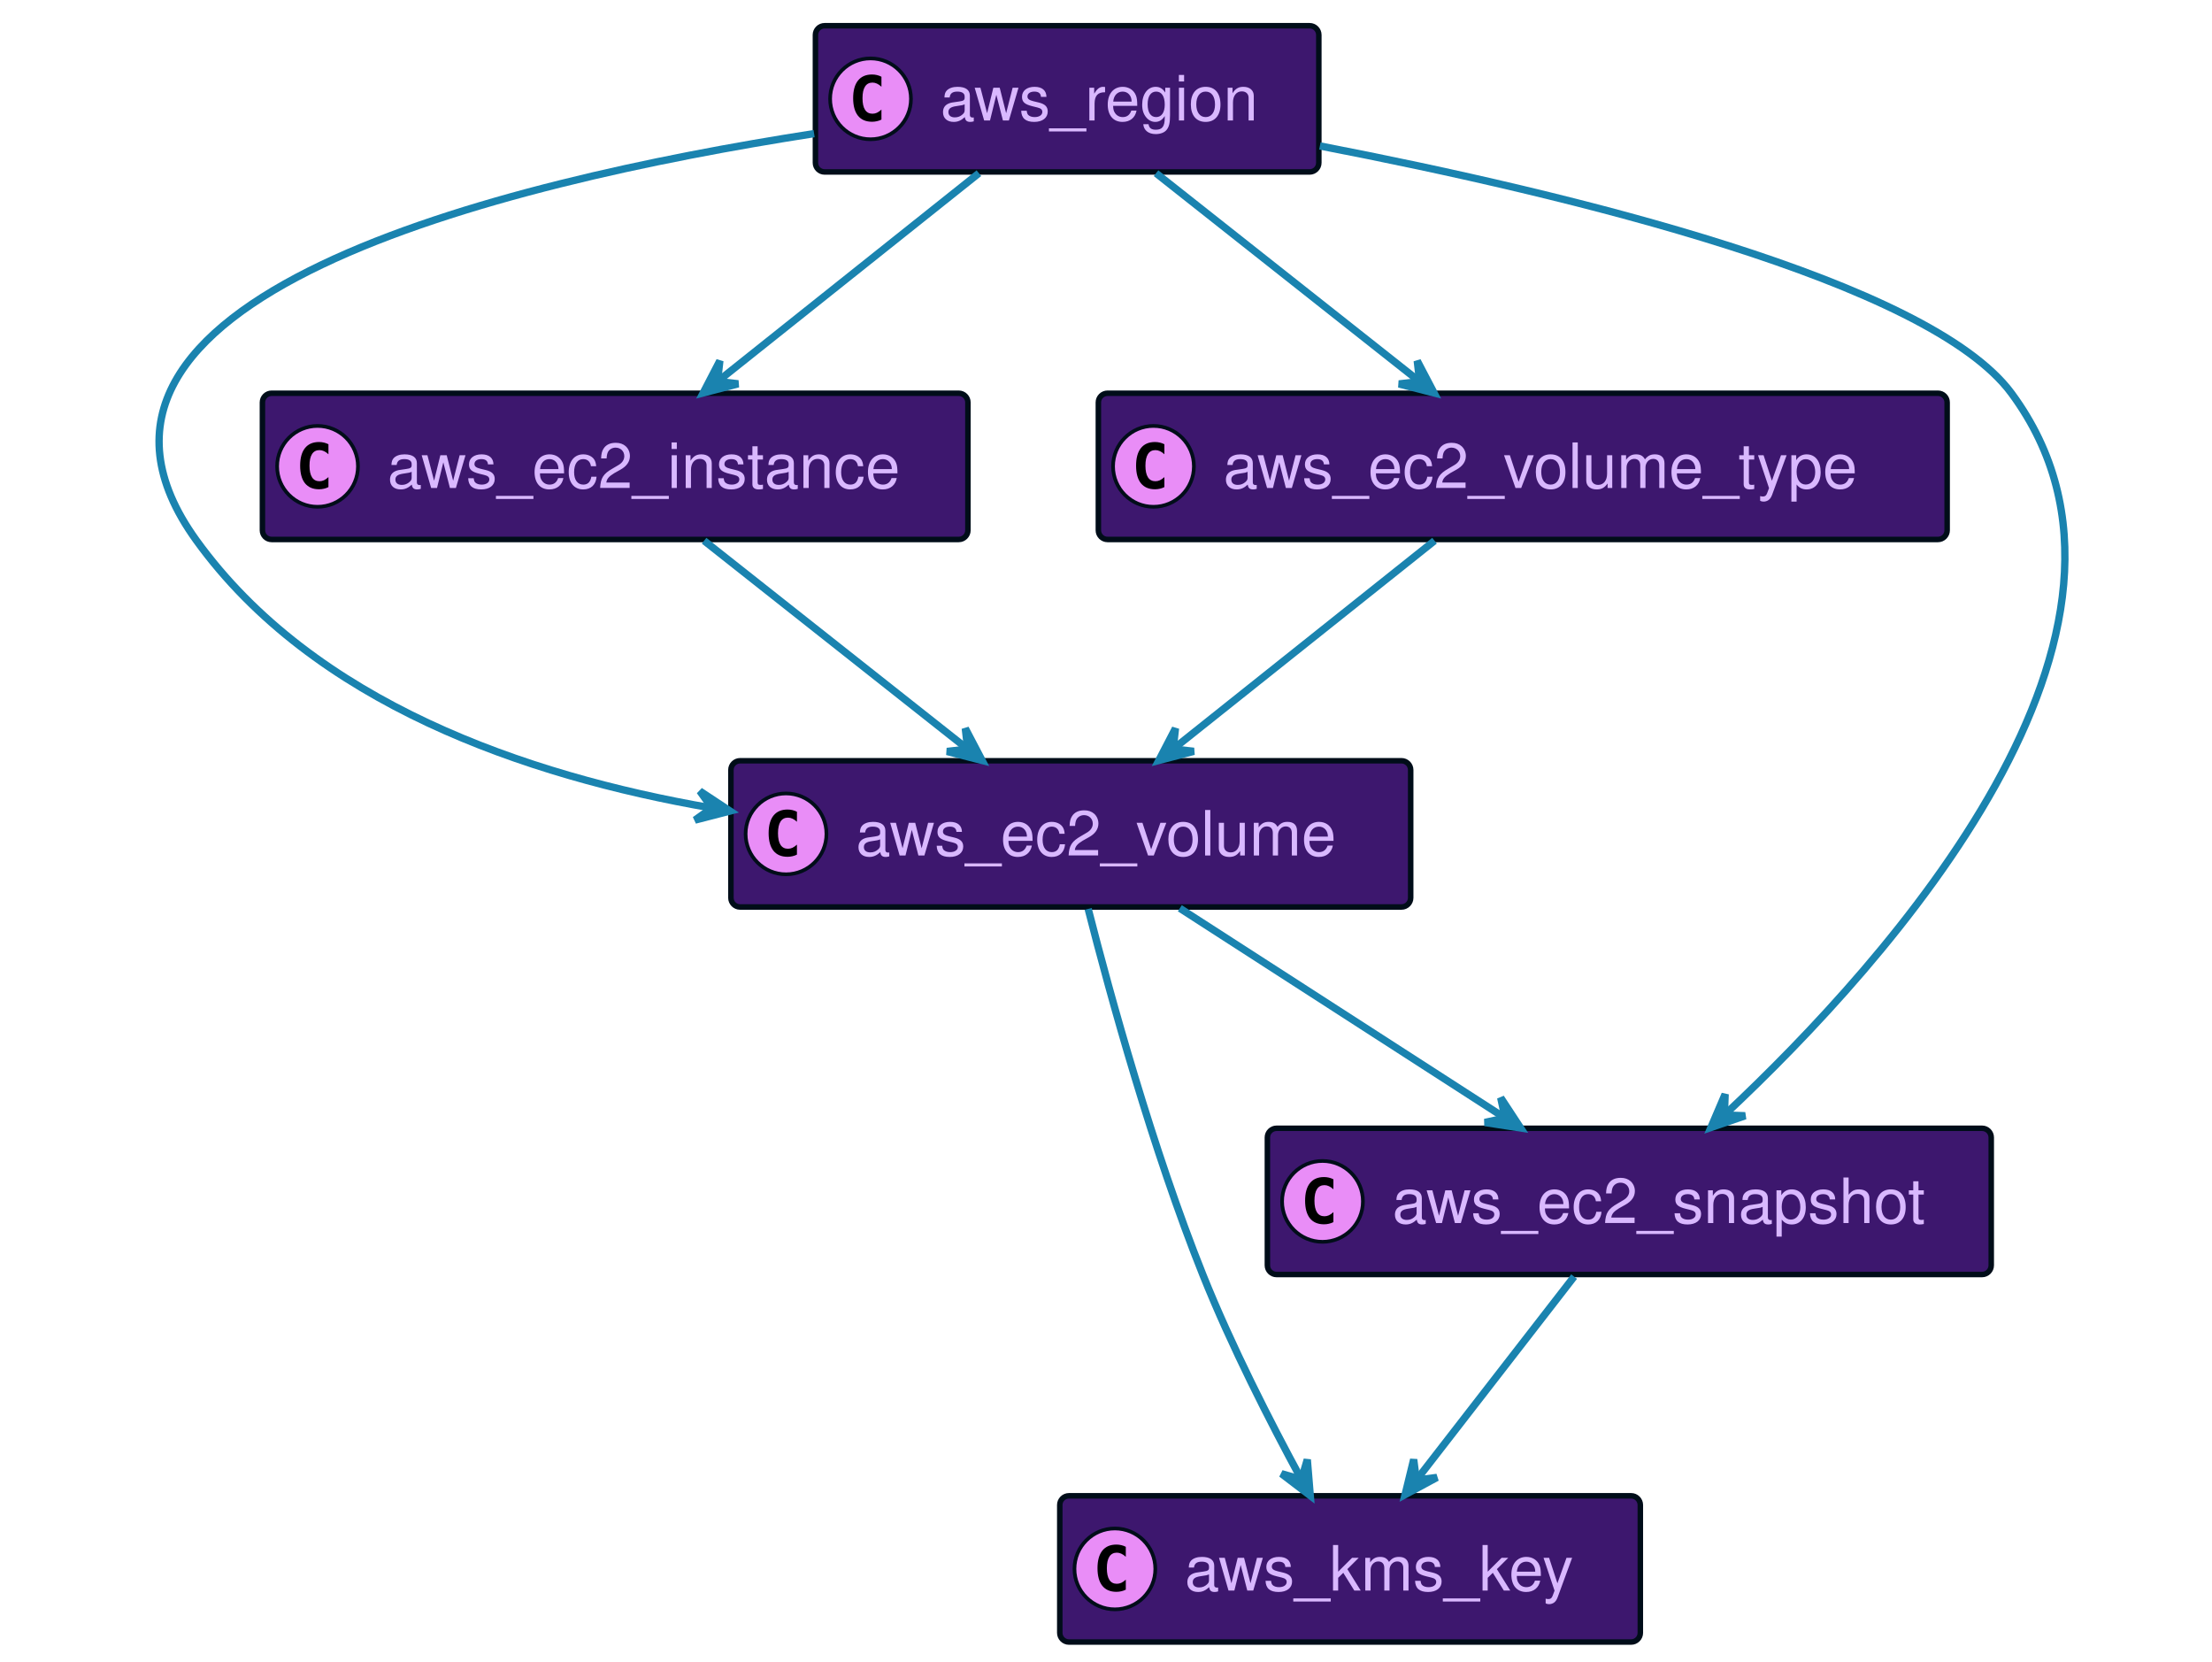
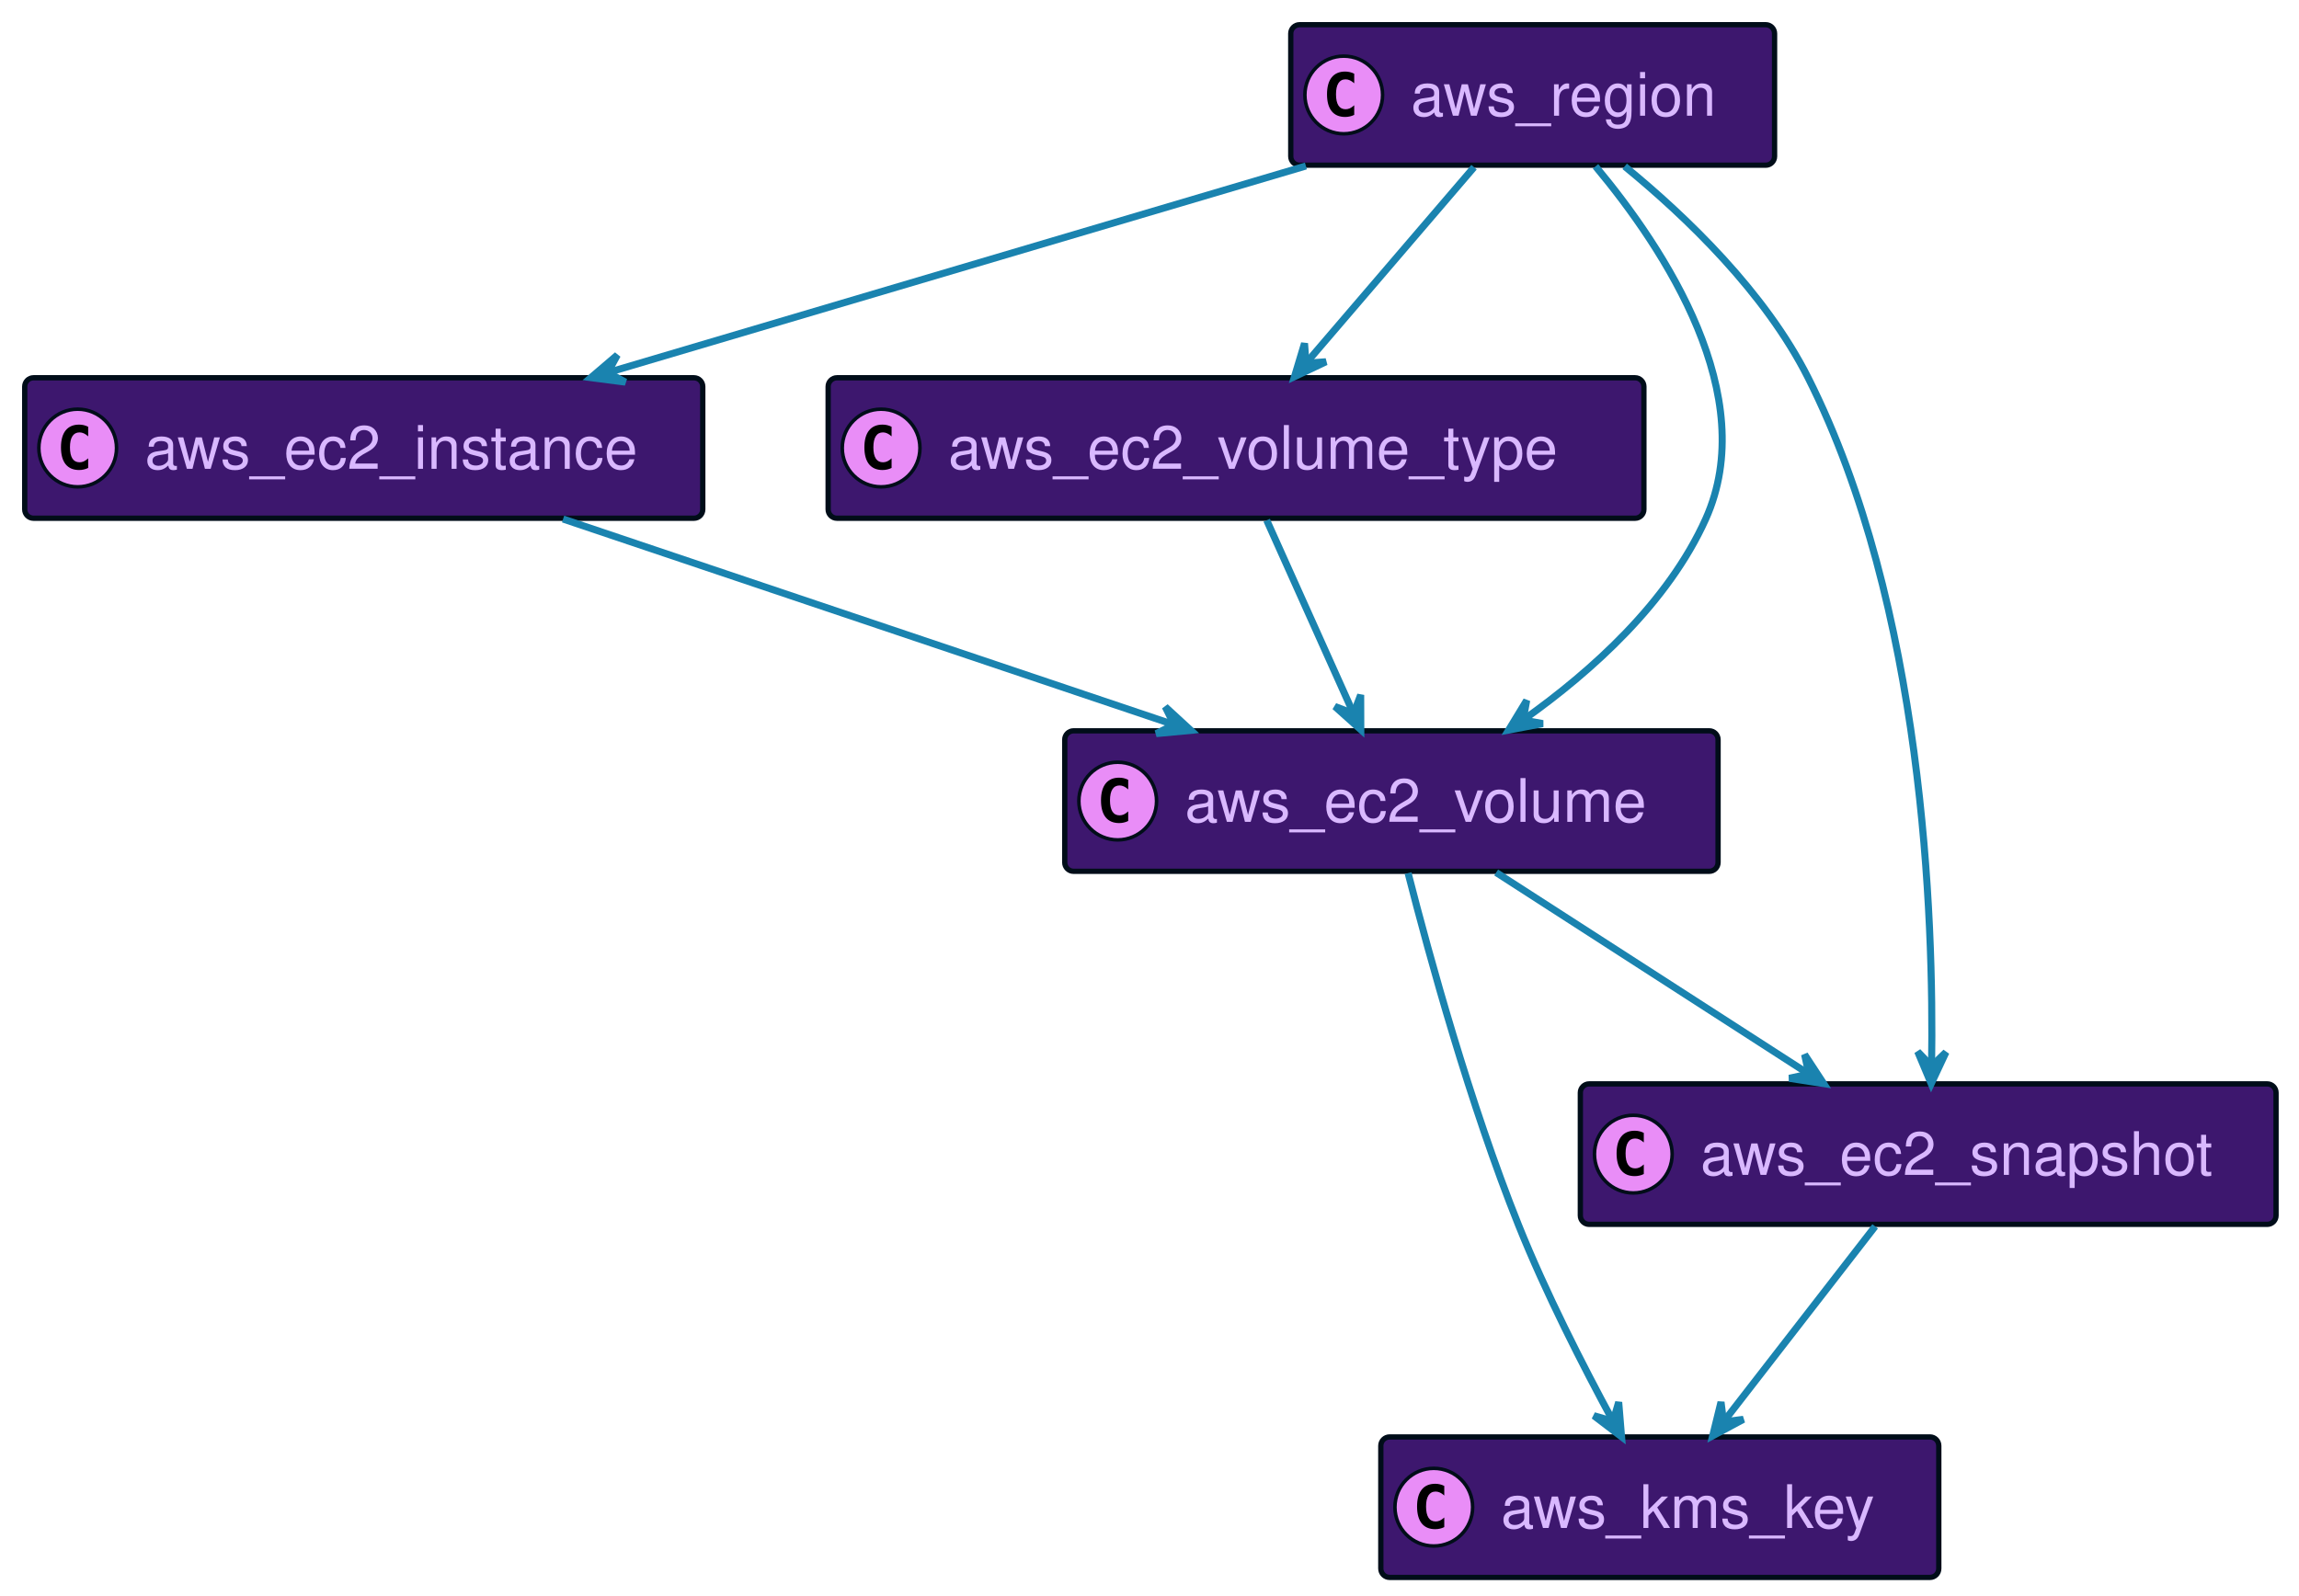
- <svg xmlns="http://www.w3.org/2000/svg" xmlns:xlink="http://www.w3.org/1999/xlink" width="602" height="452" preserveAspectRatio="none" style="width:602px;height:452px;background:#00000000">
-   <a xlink:actuate="onRequest" xlink:href="#a" xlink:show="new" xlink:title="#aws_kms_key" xlink:type="simple" target="_top">
-     <rect id="a" width="158" height="39.789" x="288.42" y="407" fill="#3D176E" rx="2.5" ry="2.5" style="stroke:#000d19;stroke-width:1.5" />
-     <circle cx="303.42" cy="426.894" r="11" fill="#E98DF7" style="stroke:#000d19;stroke-width:1" />
-     <path d="M306.389 432.535q-.578.297-1.219.438-.64.156-1.344.156-2.5 0-3.828-1.64-1.312-1.657-1.312-4.782t1.312-4.781q1.328-1.656 3.828-1.656.703 0 1.344.156.656.156 1.219.453v2.719q-.625-.579-1.219-.844-.594-.281-1.219-.281-1.344 0-2.031 1.078-.688 1.062-.688 3.156 0 2.094.688 3.172.688 1.062 2.031 1.062.625 0 1.219-.265.594-.281 1.219-.86v2.72Z" />
-     <text x="322.42" y="432.78" fill="#D9B8FF" font-family="Helvetica" font-size="17" textLength="116">aws_kms_key</text>
+ <svg xmlns="http://www.w3.org/2000/svg" xmlns:xlink="http://www.w3.org/1999/xlink" width="651" height="452" preserveAspectRatio="none" style="width:651px;height:452px;background:#00000000">
+   <a xlink:actuate="onRequest" xlink:href="#a" xlink:show="new" xlink:title="#aws_ec2_instance" xlink:type="simple" target="_top">
+     <rect id="a" width="192" height="39.789" x="7" y="107" fill="#3D176E" rx="2.5" ry="2.5" style="stroke:#000d19;stroke-width:1.5" />
+     <circle cx="22" cy="126.894" r="11" fill="#E98DF7" style="stroke:#000d19;stroke-width:1" />
+     <path d="M24.969 132.535q-.578.297-1.219.438-.64.156-1.344.156-2.5 0-3.828-1.64-1.312-1.657-1.312-4.782t1.312-4.781q1.328-1.657 3.828-1.657.703 0 1.344.157.656.156 1.219.453v2.719q-.625-.579-1.219-.844-.594-.281-1.219-.281-1.343 0-2.031 1.078-.688 1.062-.688 3.156 0 2.094.688 3.172.688 1.062 2.031 1.062.625 0 1.219-.265.594-.281 1.219-.86v2.72Z" />
+     <text x="41" y="132.78" fill="#D9B8FF" font-family="Helvetica" font-size="17" textLength="150">aws_ec2_instance</text>
  </a>
-   <a xlink:actuate="onRequest" xlink:href="#b" xlink:show="new" xlink:title="#aws_ec2_volume" xlink:type="simple" target="_top">
-     <rect id="b" width="185" height="39.789" x="198.92" y="207" fill="#3D176E" rx="2.5" ry="2.5" style="stroke:#000d19;stroke-width:1.5" />
-     <circle cx="213.92" cy="226.894" r="11" fill="#E98DF7" style="stroke:#000d19;stroke-width:1" />
-     <path d="M216.889 232.535q-.578.297-1.219.438-.64.156-1.344.156-2.5 0-3.828-1.64-1.312-1.657-1.312-4.782t1.312-4.781q1.328-1.656 3.828-1.656.703 0 1.344.156.656.156 1.219.453v2.719q-.625-.579-1.219-.844-.594-.281-1.219-.281-1.344 0-2.031 1.078-.688 1.062-.688 3.156 0 2.094.688 3.172.688 1.062 2.031 1.062.625 0 1.219-.265.594-.281 1.219-.86v2.72Z" />
-     <text x="232.92" y="232.78" fill="#D9B8FF" font-family="Helvetica" font-size="17" textLength="143">aws_ec2_volume</text>
+   <a xlink:actuate="onRequest" xlink:href="#b" xlink:show="new" xlink:title="#aws_kms_key" xlink:type="simple" target="_top">
+     <rect id="b" width="158" height="39.789" x="391" y="407" fill="#3D176E" rx="2.5" ry="2.5" style="stroke:#000d19;stroke-width:1.5" />
+     <circle cx="406" cy="426.894" r="11" fill="#E98DF7" style="stroke:#000d19;stroke-width:1" />
+     <path d="M408.969 432.535q-.578.297-1.219.438-.64.156-1.344.156-2.5 0-3.828-1.64-1.312-1.657-1.312-4.782t1.312-4.781q1.328-1.656 3.828-1.656.703 0 1.344.156.656.156 1.219.453v2.719q-.625-.579-1.219-.844-.594-.281-1.219-.281-1.344 0-2.031 1.078-.688 1.062-.688 3.156 0 2.094.688 3.172.688 1.062 2.031 1.062.625 0 1.219-.265.594-.281 1.219-.86v2.72Z" />
+     <text x="425" y="432.78" fill="#D9B8FF" font-family="Helvetica" font-size="17" textLength="116">aws_kms_key</text>
  </a>
-   <a xlink:actuate="onRequest" xlink:href="#c" xlink:show="new" xlink:title="#aws_ec2_snapshot" xlink:type="simple" target="_top">
-     <rect id="c" width="197" height="39.789" x="344.92" y="307" fill="#3D176E" rx="2.5" ry="2.5" style="stroke:#000d19;stroke-width:1.5" />
-     <circle cx="359.92" cy="326.894" r="11" fill="#E98DF7" style="stroke:#000d19;stroke-width:1" />
-     <path d="M362.889 332.535q-.578.297-1.219.438-.64.156-1.344.156-2.5 0-3.828-1.64-1.312-1.657-1.312-4.782t1.312-4.781q1.328-1.656 3.828-1.656.703 0 1.344.156.656.156 1.219.453v2.719q-.625-.579-1.219-.844-.594-.281-1.219-.281-1.344 0-2.031 1.078-.688 1.062-.688 3.156 0 2.094.688 3.172.688 1.062 2.031 1.062.625 0 1.219-.265.594-.281 1.219-.86v2.72Z" />
-     <text x="378.92" y="332.78" fill="#D9B8FF" font-family="Helvetica" font-size="17" textLength="155">aws_ec2_snapshot</text>
+   <a xlink:actuate="onRequest" xlink:href="#c" xlink:show="new" xlink:title="#aws_ec2_volume_type" xlink:type="simple" target="_top">
+     <rect id="c" width="231" height="39.789" x="234.5" y="107" fill="#3D176E" rx="2.5" ry="2.5" style="stroke:#000d19;stroke-width:1.5" />
+     <circle cx="249.5" cy="126.894" r="11" fill="#E98DF7" style="stroke:#000d19;stroke-width:1" />
+     <path d="M252.469 132.535q-.578.297-1.219.438-.64.156-1.344.156-2.5 0-3.828-1.64-1.312-1.657-1.312-4.782t1.312-4.781q1.328-1.657 3.828-1.657.703 0 1.344.157.656.156 1.219.453v2.719q-.625-.579-1.219-.844-.594-.281-1.219-.281-1.344 0-2.031 1.078-.688 1.062-.688 3.156 0 2.094.688 3.172.688 1.062 2.031 1.062.625 0 1.219-.265.594-.281 1.219-.86v2.72Z" />
+     <text x="268.5" y="132.78" fill="#D9B8FF" font-family="Helvetica" font-size="17" textLength="189">aws_ec2_volume_type</text>
  </a>
-   <a xlink:actuate="onRequest" xlink:href="#d" xlink:show="new" xlink:title="#aws_ec2_instance" xlink:type="simple" target="_top">
-     <rect id="d" width="192" height="39.789" x="71.42" y="107" fill="#3D176E" rx="2.5" ry="2.5" style="stroke:#000d19;stroke-width:1.5" />
-     <circle cx="86.42" cy="126.894" r="11" fill="#E98DF7" style="stroke:#000d19;stroke-width:1" />
-     <path d="M89.389 132.535q-.578.297-1.219.438-.64.156-1.344.156-2.5 0-3.828-1.64-1.312-1.657-1.312-4.782t1.312-4.781q1.328-1.657 3.828-1.657.703 0 1.344.157.656.156 1.219.453v2.719q-.625-.579-1.219-.844-.594-.281-1.219-.281-1.343 0-2.031 1.078-.688 1.062-.688 3.156 0 2.094.688 3.172.688 1.062 2.031 1.062.625 0 1.219-.265.594-.281 1.219-.86v2.72Z" />
-     <text x="105.42" y="132.78" fill="#D9B8FF" font-family="Helvetica" font-size="17" textLength="150">aws_ec2_instance</text>
+   <a xlink:actuate="onRequest" xlink:href="#d" xlink:show="new" xlink:title="#aws_ec2_volume" xlink:type="simple" target="_top">
+     <rect id="d" width="185" height="39.789" x="301.5" y="207" fill="#3D176E" rx="2.5" ry="2.5" style="stroke:#000d19;stroke-width:1.5" />
+     <circle cx="316.5" cy="226.894" r="11" fill="#E98DF7" style="stroke:#000d19;stroke-width:1" />
+     <path d="M319.469 232.535q-.578.297-1.219.438-.64.156-1.344.156-2.5 0-3.828-1.64-1.312-1.657-1.312-4.782t1.312-4.781q1.328-1.656 3.828-1.656.703 0 1.344.156.656.156 1.219.453v2.719q-.625-.579-1.219-.844-.594-.281-1.219-.281-1.344 0-2.031 1.078-.688 1.062-.688 3.156 0 2.094.688 3.172.688 1.062 2.031 1.062.625 0 1.219-.265.594-.281 1.219-.86v2.72Z" />
+     <text x="335.5" y="232.78" fill="#D9B8FF" font-family="Helvetica" font-size="17" textLength="143">aws_ec2_volume</text>
  </a>
-   <a xlink:actuate="onRequest" xlink:href="#e" xlink:show="new" xlink:title="#aws_ec2_volume_type" xlink:type="simple" target="_top">
-     <rect id="e" width="231" height="39.789" x="298.92" y="107" fill="#3D176E" rx="2.5" ry="2.5" style="stroke:#000d19;stroke-width:1.5" />
-     <circle cx="313.92" cy="126.894" r="11" fill="#E98DF7" style="stroke:#000d19;stroke-width:1" />
-     <path d="M316.889 132.535q-.578.297-1.219.438-.64.156-1.344.156-2.5 0-3.828-1.64-1.312-1.657-1.312-4.782t1.312-4.781q1.328-1.657 3.828-1.657.703 0 1.344.157.656.156 1.219.453v2.719q-.625-.579-1.219-.844-.594-.281-1.219-.281-1.344 0-2.031 1.078-.688 1.062-.688 3.156 0 2.094.688 3.172.688 1.062 2.031 1.062.625 0 1.219-.265.594-.281 1.219-.86v2.72Z" />
-     <text x="332.92" y="132.78" fill="#D9B8FF" font-family="Helvetica" font-size="17" textLength="189">aws_ec2_volume_type</text>
+   <a xlink:actuate="onRequest" xlink:href="#e" xlink:show="new" xlink:title="#aws_ec2_snapshot" xlink:type="simple" target="_top">
+     <rect id="e" width="197" height="39.789" x="447.5" y="307" fill="#3D176E" rx="2.5" ry="2.5" style="stroke:#000d19;stroke-width:1.5" />
+     <circle cx="462.5" cy="326.894" r="11" fill="#E98DF7" style="stroke:#000d19;stroke-width:1" />
+     <path d="M465.469 332.535q-.578.297-1.219.438-.64.156-1.344.156-2.5 0-3.828-1.64-1.312-1.657-1.312-4.782t1.312-4.781q1.328-1.656 3.828-1.656.703 0 1.344.156.656.156 1.219.453v2.719q-.625-.579-1.219-.844-.594-.281-1.219-.281-1.344 0-2.031 1.078-.688 1.062-.688 3.156 0 2.094.688 3.172.688 1.062 2.031 1.062.625 0 1.219-.265.594-.281 1.219-.86v2.72Z" />
+     <text x="481.5" y="332.78" fill="#D9B8FF" font-family="Helvetica" font-size="17" textLength="155">aws_ec2_snapshot</text>
  </a>
  <a xlink:actuate="onRequest" xlink:href="#f" xlink:show="new" xlink:title="#aws_region" xlink:type="simple" target="_top">
-     <rect id="f" width="137" height="39.789" x="221.92" y="7" fill="#3D176E" rx="2.5" ry="2.5" style="stroke:#000d19;stroke-width:1.5" />
-     <circle cx="236.92" cy="26.895" r="11" fill="#E98DF7" style="stroke:#000d19;stroke-width:1" />
-     <path d="M239.889 32.535q-.578.297-1.219.438-.64.156-1.344.156-2.5 0-3.828-1.64-1.312-1.657-1.312-4.782t1.312-4.781q1.328-1.656 3.828-1.656.703 0 1.344.156.656.156 1.219.453v2.719q-.625-.578-1.219-.844-.594-.281-1.219-.281-1.344 0-2.031 1.078-.688 1.062-.688 3.156 0 2.094.688 3.172.688 1.062 2.031 1.062.625 0 1.219-.265.594-.281 1.219-.86v2.72Z" />
-     <text x="255.92" y="32.78" fill="#D9B8FF" font-family="Helvetica" font-size="17" textLength="95">aws_region</text>
+     <rect id="f" width="137" height="39.789" x="365.5" y="7" fill="#3D176E" rx="2.5" ry="2.5" style="stroke:#000d19;stroke-width:1.5" />
+     <circle cx="380.5" cy="26.895" r="11" fill="#E98DF7" style="stroke:#000d19;stroke-width:1" />
+     <path d="M383.469 32.535q-.578.297-1.219.438-.64.156-1.344.156-2.5 0-3.828-1.64-1.312-1.657-1.312-4.782t1.312-4.781q1.328-1.656 3.828-1.656.703 0 1.344.156.656.156 1.219.453v2.719q-.625-.578-1.219-.844-.594-.281-1.219-.281-1.344 0-2.031 1.078-.688 1.062-.688 3.156 0 2.094.688 3.172.688 1.062 2.031 1.062.625 0 1.219-.265.594-.281 1.219-.86v2.72Z" />
+     <text x="399.5" y="32.78" fill="#D9B8FF" font-family="Helvetica" font-size="17" textLength="95">aws_region</text>
  </a>
-   <path fill="none" d="M321.09 247.13c25.31 16.32 61.73 39.8 88.24 56.89" style="stroke:#1a83af;stroke-width:2" />
-   <path fill="#1A83AF" d="m413.83 306.92-5.408-8.232 1.202 5.528-5.528 1.202 9.734 1.502z" style="stroke:#1a83af;stroke-width:2" />
-   <path fill="none" d="M296.15 247.31c6.09 23.84 17.54 65.43 31.27 99.69 7.67 19.14 18.28 39.91 26.65 55.35" style="stroke:#1a83af;stroke-width:2" />
-   <path fill="#1A83AF" d="m356.59 406.96-.811-9.815-1.59 5.429-5.428-1.589 7.829 5.975z" style="stroke:#1a83af;stroke-width:2" />
-   <path fill="none" d="M428.4 347.36c-12.28 15.84-29.69 38.3-42.77 55.16" style="stroke:#1a83af;stroke-width:2" />
-   <path fill="#1A83AF" d="m382.4 406.68 8.668-4.677-5.611.72-.72-5.61-2.337 9.567z" style="stroke:#1a83af;stroke-width:2" />
-   <path fill="none" d="M191.62 147.13c20.57 16.25 50.11 39.6 71.72 56.68" style="stroke:#1a83af;stroke-width:2" />
-   <path fill="#1A83AF" d="m267.28 206.92-4.572-8.723.652 5.619-5.619.652 9.539 2.452z" style="stroke:#1a83af;stroke-width:2" />
-   <path fill="none" d="m390.41 147.13-70.87 56.47" style="stroke:#1a83af;stroke-width:2" />
-   <path fill="#1A83AF" d="m315.37 206.92 9.529-2.49-5.622-.63.63-5.622-4.537 8.742z" style="stroke:#1a83af;stroke-width:2" />
-   <path fill="none" d="M221.56 36.35C135.8 49.69 6 81.29 53.42 147c31.9 44.2 89.52 64.06 140.08 72.82" style="stroke:#1a83af;stroke-width:2" />
-   <path fill="#1A83AF" d="m198.68 220.68-8.215-5.433 3.284 4.606-4.606 3.284 9.537-2.457z" style="stroke:#1a83af;stroke-width:2" />
-   <path fill="none" d="m266.41 47.13-70.87 56.47" style="stroke:#1a83af;stroke-width:2" />
-   <path fill="#1A83AF" d="m191.37 106.92 9.529-2.49-5.622-.63.63-5.622-4.537 8.742z" style="stroke:#1a83af;stroke-width:2" />
-   <path fill="none" d="M359.21 39.71C427.4 52.89 524.88 76.5 547.42 107c47.7 64.57-33.42 154.5-77.87 196.15" style="stroke:#1a83af;stroke-width:2" />
-   <path fill="#1A83AF" d="m465.63 306.79 9.315-3.199-5.653-.205.206-5.654-3.868 9.058z" style="stroke:#1a83af;stroke-width:2" />
-   <path fill="none" d="M314.62 47.13c20.57 16.25 50.11 39.6 71.72 56.68" style="stroke:#1a83af;stroke-width:2" />
-   <path fill="#1A83AF" d="m390.28 106.92-4.572-8.723.652 5.619-5.619.652 9.539 2.452z" style="stroke:#1a83af;stroke-width:2" />
+   <path fill="none" d="M159.45 147.01c49.64 16.72 121.74 41 172.88 58.22" style="stroke:#1a83af;stroke-width:2" />
+   <path fill="#1A83AF" d="m337.21 206.87-7.25-6.667 2.512 5.069-5.068 2.511 9.806-.913z" style="stroke:#1a83af;stroke-width:2" />
+   <path fill="none" d="M358.69 147.36c7.05 15.71 17.03 37.92 24.57 54.73" style="stroke:#1a83af;stroke-width:2" />
+   <path fill="#1A83AF" d="m385.33 206.68-.031-9.849-2.014 5.287-5.287-2.014 7.332 6.576z" style="stroke:#1a83af;stroke-width:2" />
+   <path fill="none" d="M423.67 247.13c25.32 16.32 61.73 39.8 88.24 56.89" style="stroke:#1a83af;stroke-width:2" />
+   <path fill="#1A83AF" d="m516.41 306.92-5.408-8.232 1.202 5.528-5.528 1.202 9.734 1.502z" style="stroke:#1a83af;stroke-width:2" />
+   <path fill="none" d="M398.73 247.31c6.09 23.84 17.54 65.43 31.27 99.69 7.67 19.14 18.28 39.91 26.65 55.35" style="stroke:#1a83af;stroke-width:2" />
+   <path fill="#1A83AF" d="m459.17 406.96-.812-9.815-1.588 5.429-5.43-1.589 7.83 5.975z" style="stroke:#1a83af;stroke-width:2" />
+   <path fill="none" d="M530.98 347.36c-12.28 15.84-29.69 38.3-42.77 55.16" style="stroke:#1a83af;stroke-width:2" />
+   <path fill="#1A83AF" d="m484.98 406.68 8.676-4.661-5.612.71-.71-5.613-2.354 9.564z" style="stroke:#1a83af;stroke-width:2" />
+   <path fill="none" d="M417.4 47.36c-13.57 15.84-32.82 38.3-47.27 55.16" style="stroke:#1a83af;stroke-width:2" />
+   <path fill="#1A83AF" d="m366.56 106.68 8.902-4.214-5.641.424-.423-5.641-2.838 9.431z" style="stroke:#1a83af;stroke-width:2" />
+   <path fill="none" d="M451.8 47.12c19.74 23.64 46.86 65.03 31.2 99.88-10.63 23.65-32.23 43.1-51.49 56.78" style="stroke:#1a83af;stroke-width:2" />
+   <path fill="#1A83AF" d="m427.19 206.79 9.675-1.841-5.566-1.008 1.008-5.566-5.117 8.415z" style="stroke:#1a83af;stroke-width:2" />
+   <path fill="none" d="M369.79 47.01c-56.78 16.81-139.4 41.27-197.62 58.51" style="stroke:#1a83af;stroke-width:2" />
+   <path fill="#1A83AF" d="m167.32 106.96 9.767 1.267-4.975-2.693 2.693-4.975-7.485 6.401z" style="stroke:#1a83af;stroke-width:2" />
+   <path fill="none" d="M460.06 47.12C477.67 61.53 499.86 82.9 512 107c32.61 64.76 35.64 152.84 34.96 194.82" style="stroke:#1a83af;stroke-width:2" />
+   <path fill="#1A83AF" d="m546.85 306.95 4.18-8.918-4.08 3.919-3.92-4.08 3.82 9.079z" style="stroke:#1a83af;stroke-width:2" />
</svg>
